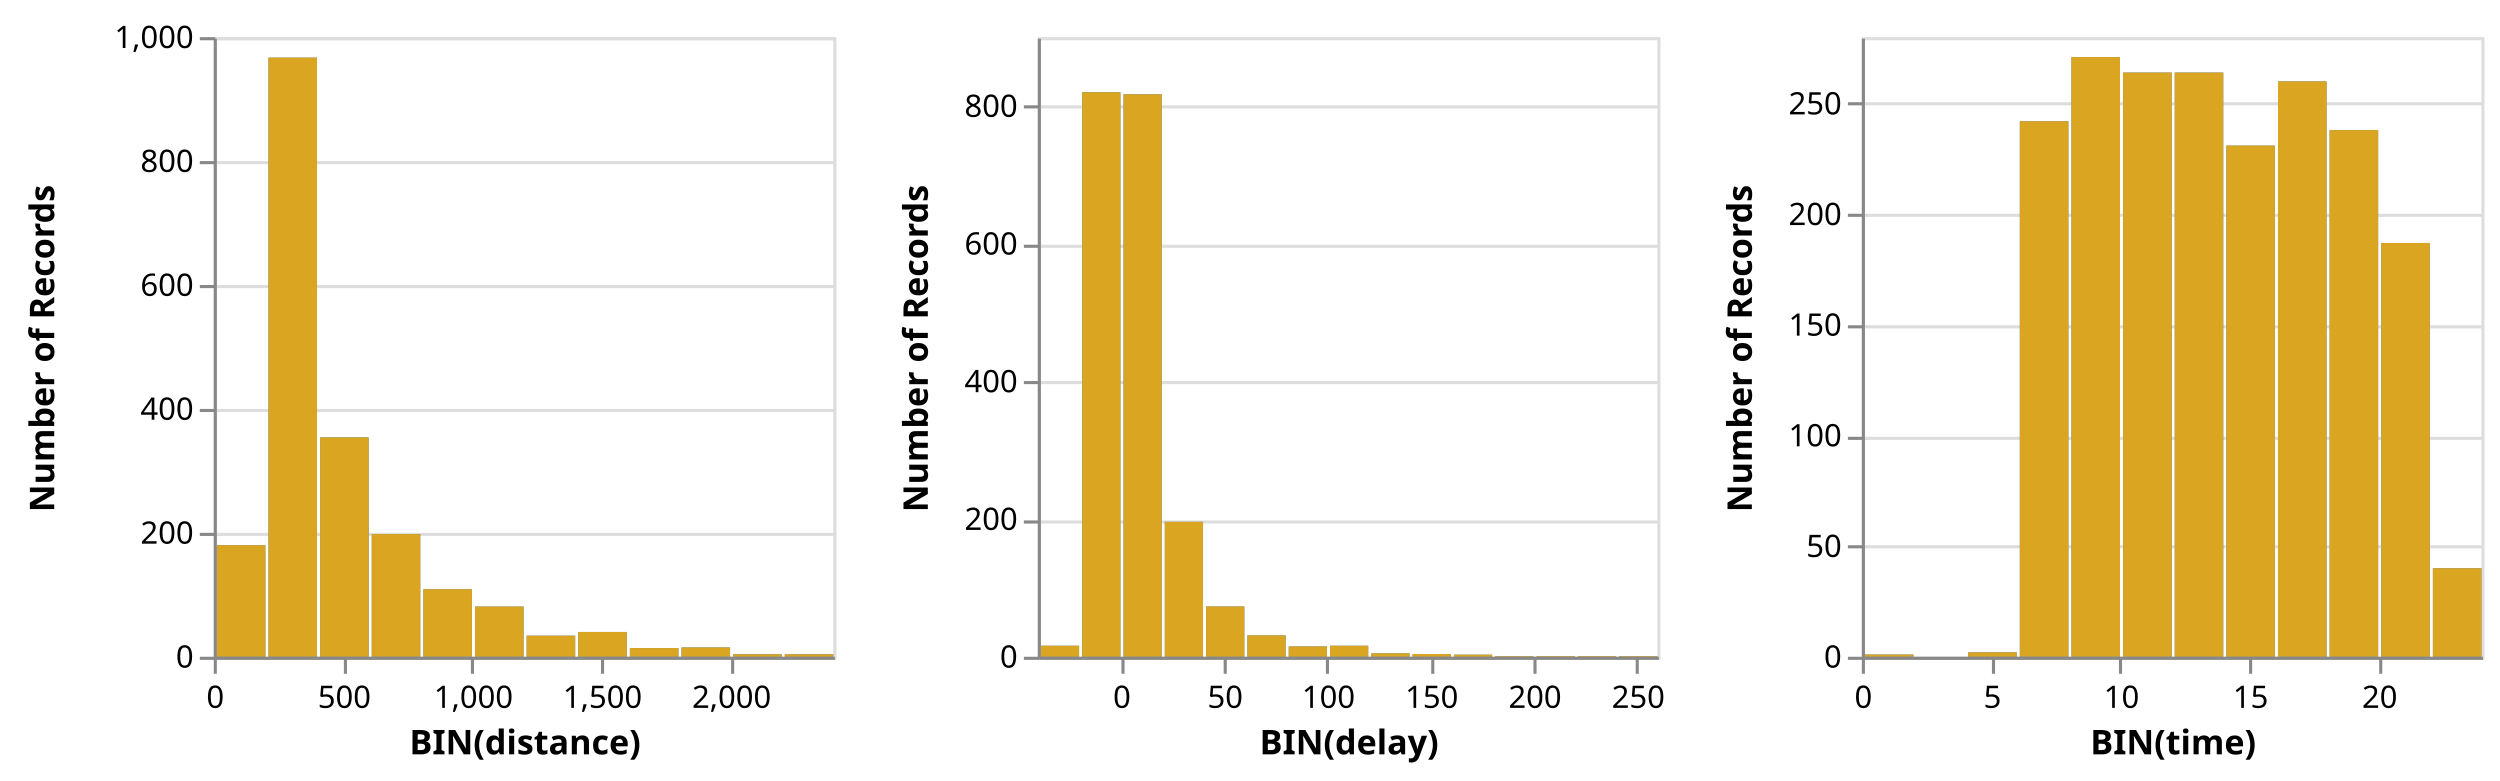
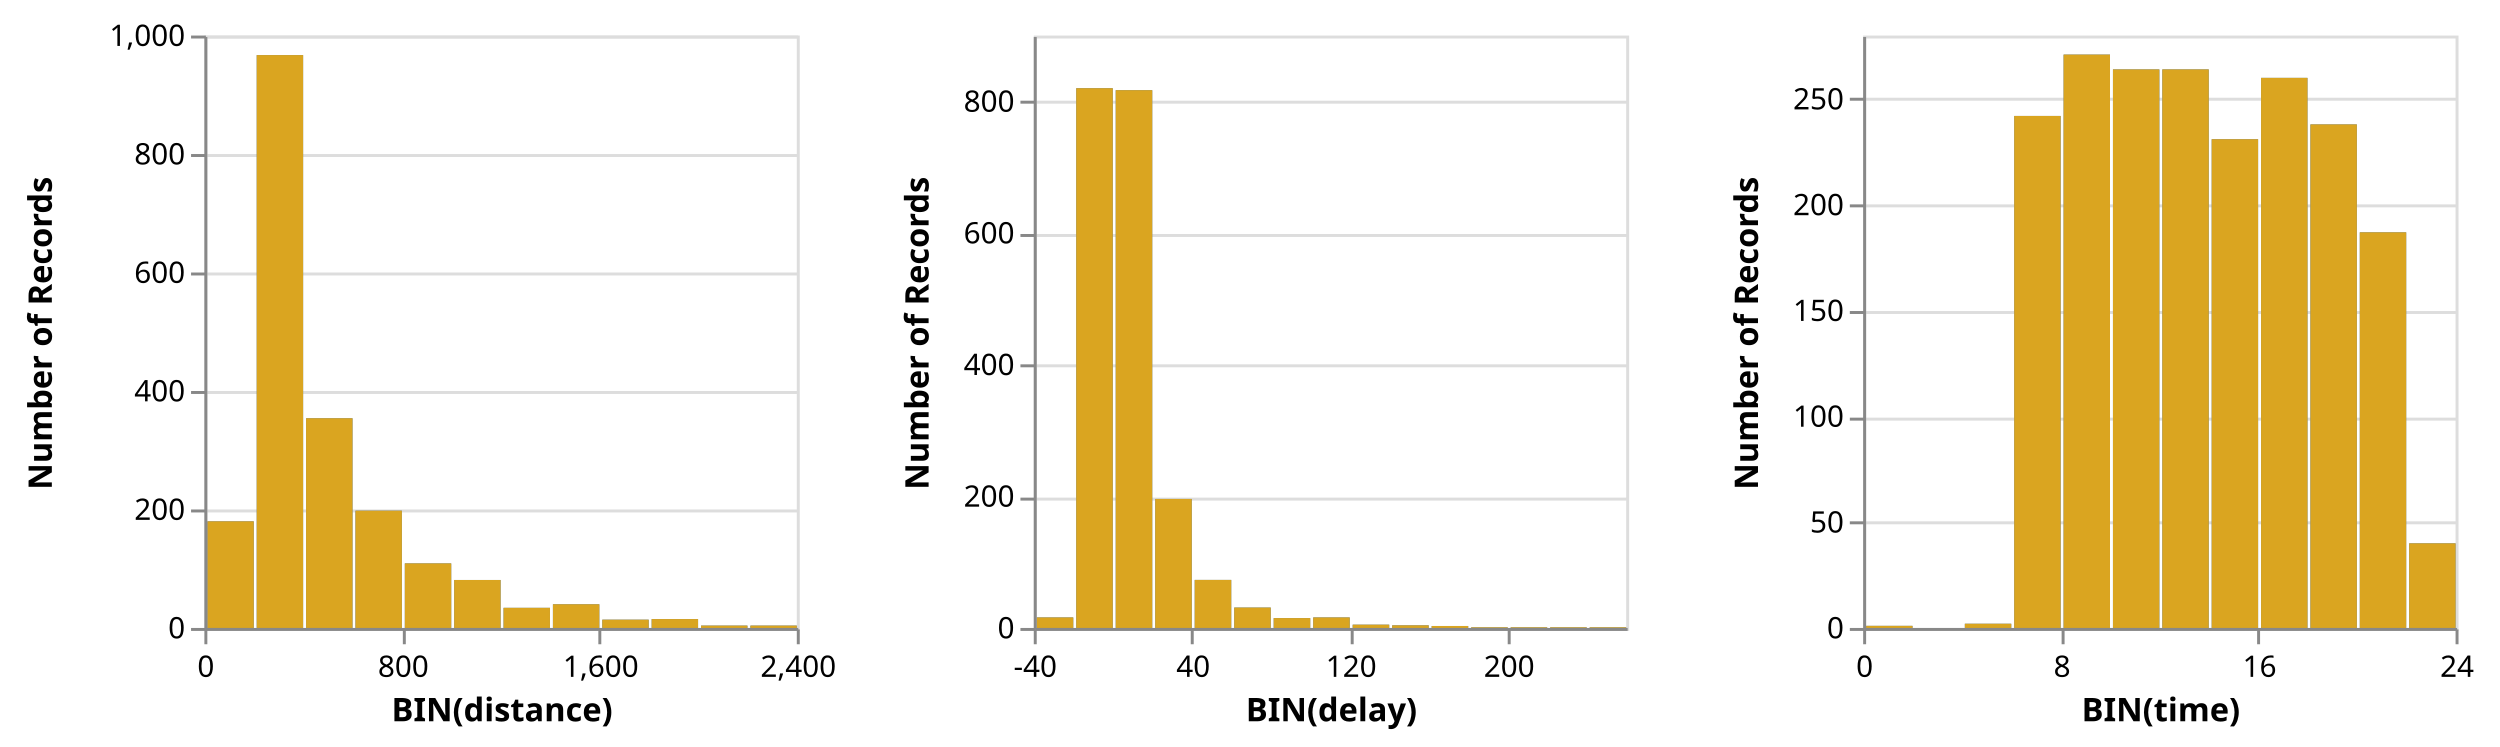
- <svg xmlns="http://www.w3.org/2000/svg" class="marks" width="807" height="252" viewBox="0 0 807 252" version="1.1">
+ <svg xmlns="http://www.w3.org/2000/svg" class="marks" width="844" height="252" viewBox="0 0 844 252" version="1.1">
  <g transform="translate(69,12)">
    <g class="mark-group role-frame root">
      <g transform="translate(0,0)">
        <path class="background" d="M0,0h200v200h-200Z" style="fill: none;" />
        <g>
          <g class="mark-group role-scope child_distance_group">
            <g transform="translate(0,0)">
              <path class="background" d="M0.5,0.5h200v200h-200Z" style="fill: transparent; stroke: #ddd;" />
              <g>
                <g class="mark-group role-axis">
                  <g transform="translate(0.5,0.5)">
                    <path class="background" d="M0,0h0v0h0Z" style="pointer-events: none; fill: none;" />
                    <g>
                      <g class="mark-rule role-axis-grid" style="pointer-events: none;">
                        <line transform="translate(0,200)" x2="200" y2="0" style="fill: none; stroke: #ddd; stroke-width: 1; stroke-dasharray: ; opacity: 1;" />
                        <line transform="translate(0,160)" x2="200" y2="0" style="fill: none; stroke: #ddd; stroke-width: 1; stroke-dasharray: ; opacity: 1;" />
                        <line transform="translate(0,120)" x2="200" y2="0" style="fill: none; stroke: #ddd; stroke-width: 1; stroke-dasharray: ; opacity: 1;" />
                        <line transform="translate(0,80)" x2="200" y2="0" style="fill: none; stroke: #ddd; stroke-width: 1; stroke-dasharray: ; opacity: 1;" />
                        <line transform="translate(0,40)" x2="200" y2="0" style="fill: none; stroke: #ddd; stroke-width: 1; stroke-dasharray: ; opacity: 1;" />
                        <line transform="translate(0,0)" x2="200" y2="0" style="fill: none; stroke: #ddd; stroke-width: 1; stroke-dasharray: ; opacity: 1;" />
                      </g>
                    </g>
                  </g>
                </g>
                <g class="mark-rect role-mark child_distance_layer_0_marks">
                  <path d="M34.333,129.2h15.667v70.8h-15.667Z" style="fill: #4c78a8;" />
                  <path d="M51,160.4h15.667v39.6h-15.667Z" style="fill: #4c78a8;" />
                  <path d="M17.667,6.6h15.667v193.4h-15.667Z" style="fill: #4c78a8;" />
                  <path d="M1,164h15.667v36h-15.667Z" style="fill: #4c78a8;" />
                  <path d="M67.667,178.2h15.667v21.8h-15.667Z" style="fill: #4c78a8;" />
                  <path d="M117.667,192h15.667v8h-15.667Z" style="fill: #4c78a8;" />
                  <path d="M84.333,183.8h15.667v16.2h-15.667Z" style="fill: #4c78a8;" />
                  <path d="M167.667,199.2h15.667v0.8h-15.667Z" style="fill: #4c78a8;" />
                  <path d="M151,197h15.667v3h-15.667Z" style="fill: #4c78a8;" />
                  <path d="M134.333,197.2h15.667v2.8h-15.667Z" style="fill: #4c78a8;" />
                  <path d="M101,193.2h15.667v6.8h-15.667Z" style="fill: #4c78a8;" />
                  <path d="M184.333,199.2h15.667v0.8h-15.667Z" style="fill: #4c78a8;" />
                </g>
                <g class="mark-rect role-mark child_distance_layer_1_marks">
                  <path d="M34.333,129.2h15.667v70.8h-15.667Z" style="fill: goldenrod;" />
                  <path d="M51,160.4h15.667v39.6h-15.667Z" style="fill: goldenrod;" />
                  <path d="M17.667,6.6h15.667v193.4h-15.667Z" style="fill: goldenrod;" />
                  <path d="M1,164h15.667v36h-15.667Z" style="fill: goldenrod;" />
                  <path d="M67.667,178.2h15.667v21.8h-15.667Z" style="fill: goldenrod;" />
                  <path d="M117.667,192h15.667v8h-15.667Z" style="fill: goldenrod;" />
                  <path d="M84.333,183.8h15.667v16.2h-15.667Z" style="fill: goldenrod;" />
                  <path d="M167.667,199.2h15.667v0.8h-15.667Z" style="fill: goldenrod;" />
                  <path d="M151,197h15.667v3h-15.667Z" style="fill: goldenrod;" />
                  <path d="M134.333,197.2h15.667v2.8h-15.667Z" style="fill: goldenrod;" />
                  <path d="M101,193.2h15.667v6.8h-15.667Z" style="fill: goldenrod;" />
                  <path d="M184.333,199.2h15.667v0.8h-15.667Z" style="fill: goldenrod;" />
                </g>
                <g class="mark-group role-axis">
                  <g transform="translate(0.5,200.5)">
                    <path class="background" d="M0,0h0v0h0Z" style="pointer-events: none; fill: none;" />
                    <g>
                      <g class="mark-rule role-axis-tick" style="pointer-events: none;">
                        <line transform="translate(0,0)" x2="0" y2="5" style="fill: none; stroke: #888; stroke-width: 1; opacity: 1;" />
-                         <line transform="translate(42,0)" x2="0" y2="5" style="fill: none; stroke: #888; stroke-width: 1; opacity: 1;" />
-                         <line transform="translate(83,0)" x2="0" y2="5" style="fill: none; stroke: #888; stroke-width: 1; opacity: 1;" />
-                         <line transform="translate(125,0)" x2="0" y2="5" style="fill: none; stroke: #888; stroke-width: 1; opacity: 1;" />
-                         <line transform="translate(167,0)" x2="0" y2="5" style="fill: none; stroke: #888; stroke-width: 1; opacity: 1;" />
+                         <line transform="translate(67,0)" x2="0" y2="5" style="fill: none; stroke: #888; stroke-width: 1; opacity: 1;" />
+                         <line transform="translate(133,0)" x2="0" y2="5" style="fill: none; stroke: #888; stroke-width: 1; opacity: 1;" />
+                         <line transform="translate(200,0)" x2="0" y2="5" style="fill: none; stroke: #888; stroke-width: 1; opacity: 1;" />
                      </g>
                      <g class="mark-text role-axis-label" style="pointer-events: none;">
                        <text text-anchor="middle" transform="translate(0,16)" style="font: 10px sans-serif; fill: #000; opacity: 1;">0</text>
-                         <text text-anchor="middle" transform="translate(41.66667,16)" style="font: 10px sans-serif; fill: #000; opacity: 1;">500</text>
-                         <text text-anchor="middle" transform="translate(83.33333,16)" style="font: 10px sans-serif; fill: #000; opacity: 1;">1,000</text>
-                         <text text-anchor="middle" transform="translate(125,16)" style="font: 10px sans-serif; fill: #000; opacity: 1;">1,500</text>
-                         <text text-anchor="middle" transform="translate(166.6667,16)" style="font: 10px sans-serif; fill: #000; opacity: 1;">2,000</text>
+                         <text text-anchor="middle" transform="translate(66.66667,16)" style="font: 10px sans-serif; fill: #000; opacity: 1;">800</text>
+                         <text text-anchor="middle" transform="translate(133.3333,16)" style="font: 10px sans-serif; fill: #000; opacity: 1;">1,600</text>
+                         <text text-anchor="middle" transform="translate(200,16)" style="font: 10px sans-serif; fill: #000; opacity: 1;">2,400</text>
                      </g>
                      <g class="mark-rule role-axis-domain" style="pointer-events: none;">
                        <line transform="translate(0,0)" x2="200" y2="0" style="fill: none; stroke: #888; stroke-width: 1; opacity: 1;" />
                      </g>
                      <g class="mark-text role-axis-title" style="pointer-events: none;">
                        <text text-anchor="middle" transform="translate(100,31)" style="font: bold 11px sans-serif; fill: #000; opacity: 1;">BIN(distance)</text>
                      </g>
                    </g>
                  </g>
                </g>
                <g class="mark-group role-axis">
                  <g transform="translate(0.5,0.5)">
                    <path class="background" d="M0,0h0v0h0Z" style="pointer-events: none; fill: none;" />
                    <g>
                      <g class="mark-rule role-axis-tick" style="pointer-events: none;">
                        <line transform="translate(0,200)" x2="-5" y2="0" style="fill: none; stroke: #888; stroke-width: 1; opacity: 1;" />
                        <line transform="translate(0,160)" x2="-5" y2="0" style="fill: none; stroke: #888; stroke-width: 1; opacity: 1;" />
                        <line transform="translate(0,120)" x2="-5" y2="0" style="fill: none; stroke: #888; stroke-width: 1; opacity: 1;" />
                        <line transform="translate(0,80)" x2="-5" y2="0" style="fill: none; stroke: #888; stroke-width: 1; opacity: 1;" />
                        <line transform="translate(0,40)" x2="-5" y2="0" style="fill: none; stroke: #888; stroke-width: 1; opacity: 1;" />
                        <line transform="translate(0,0)" x2="-5" y2="0" style="fill: none; stroke: #888; stroke-width: 1; opacity: 1;" />
                      </g>
                      <g class="mark-text role-axis-label" style="pointer-events: none;">
                        <text text-anchor="end" transform="translate(-7,203)" style="font: 10px sans-serif; fill: #000; opacity: 1;">0</text>
                        <text text-anchor="end" transform="translate(-7,163)" style="font: 10px sans-serif; fill: #000; opacity: 1;">200</text>
                        <text text-anchor="end" transform="translate(-7,123)" style="font: 10px sans-serif; fill: #000; opacity: 1;">400</text>
                        <text text-anchor="end" transform="translate(-7,83)" style="font: 10px sans-serif; fill: #000; opacity: 1;">600</text>
                        <text text-anchor="end" transform="translate(-7,43)" style="font: 10px sans-serif; fill: #000; opacity: 1;">800</text>
                        <text text-anchor="end" transform="translate(-7,3)" style="font: 10px sans-serif; fill: #000; opacity: 1;">1,000</text>
                      </g>
                      <g class="mark-rule role-axis-domain" style="pointer-events: none;">
                        <line transform="translate(0,200)" x2="0" y2="-200" style="fill: none; stroke: #888; stroke-width: 1; opacity: 1;" />
                      </g>
                      <g class="mark-text role-axis-title" style="pointer-events: none;">
                        <text text-anchor="middle" transform="translate(-50,100) rotate(-90) translate(0,-2)" style="font: bold 11px sans-serif; fill: #000; opacity: 1;">Number of Records</text>
                      </g>
                    </g>
                  </g>
                </g>
              </g>
            </g>
          </g>
          <g class="mark-group role-scope child_delay_group">
-             <g transform="translate(266,0)">
+             <g transform="translate(280,0)">
              <path class="background" d="M0.5,0.5h200v200h-200Z" style="fill: transparent; stroke: #ddd;" />
              <g>
                <g class="mark-group role-axis">
                  <g transform="translate(0.5,0.5)">
                    <path class="background" d="M0,0h0v0h0Z" style="pointer-events: none; fill: none;" />
                    <g>
                      <g class="mark-rule role-axis-grid" style="pointer-events: none;">
                        <line transform="translate(0,200)" x2="200" y2="0" style="fill: none; stroke: #ddd; stroke-width: 1; stroke-dasharray: ; opacity: 1;" />
                        <line transform="translate(0,156)" x2="200" y2="0" style="fill: none; stroke: #ddd; stroke-width: 1; stroke-dasharray: ; opacity: 1;" />
                        <line transform="translate(0,111)" x2="200" y2="0" style="fill: none; stroke: #ddd; stroke-width: 1; stroke-dasharray: ; opacity: 1;" />
                        <line transform="translate(0,67)" x2="200" y2="0" style="fill: none; stroke: #ddd; stroke-width: 1; stroke-dasharray: ; opacity: 1;" />
                        <line transform="translate(0,22)" x2="200" y2="0" style="fill: none; stroke: #ddd; stroke-width: 1; stroke-dasharray: ; opacity: 1;" />
                      </g>
                    </g>
                  </g>
                </g>
                <g class="mark-rect role-mark child_delay_layer_0_marks">
                  <path d="M27.667,18.444h12.333v181.556h-12.333Z" style="fill: #4c78a8;" />
                  <path d="M14.333,17.778h12.333v182.222h-12.333Z" style="fill: #4c78a8;" />
                  <path d="M54.333,183.778h12.333v16.222h-12.333Z" style="fill: #4c78a8;" />
                  <path d="M41,156.444h12.333v43.556h-12.333Z" style="fill: #4c78a8;" />
                  <path d="M134.333,199.333h12.333v0.667h-12.333Z" style="fill: #4c78a8;" />
                  <path d="M94.333,196.444h12.333v3.556h-12.333Z" style="fill: #4c78a8;" />
                  <path d="M67.667,193.111h12.333v6.889h-12.333Z" style="fill: #4c78a8;" />
                  <path d="M1,196.444h12.333v3.556h-12.333Z" style="fill: #4c78a8;" />
                  <path d="M81,196.667h12.333v3.333h-12.333Z" style="fill: #4c78a8;" />
                  <path d="M147.667,199.778h12.333v0.222h-12.333Z" style="fill: #4c78a8;" />
                  <path d="M121,199.111h12.333v0.889h-12.333Z" style="fill: #4c78a8;" />
                  <path d="M187.667,199.778h12.333v0.222h-12.333Z" style="fill: #4c78a8;" />
                  <path d="M107.667,198.889h12.333v1.111h-12.333Z" style="fill: #4c78a8;" />
                  <path d="M161,199.778h12.333v0.222h-12.333Z" style="fill: #4c78a8;" />
                  <path d="M174.333,199.778h12.333v0.222h-12.333Z" style="fill: #4c78a8;" />
                </g>
                <g class="mark-rect role-mark child_delay_layer_1_marks">
                  <path d="M27.667,18.444h12.333v181.556h-12.333Z" style="fill: goldenrod;" />
                  <path d="M14.333,17.778h12.333v182.222h-12.333Z" style="fill: goldenrod;" />
                  <path d="M54.333,183.778h12.333v16.222h-12.333Z" style="fill: goldenrod;" />
                  <path d="M41,156.444h12.333v43.556h-12.333Z" style="fill: goldenrod;" />
                  <path d="M134.333,199.333h12.333v0.667h-12.333Z" style="fill: goldenrod;" />
                  <path d="M94.333,196.444h12.333v3.556h-12.333Z" style="fill: goldenrod;" />
                  <path d="M67.667,193.111h12.333v6.889h-12.333Z" style="fill: goldenrod;" />
                  <path d="M1,196.444h12.333v3.556h-12.333Z" style="fill: goldenrod;" />
                  <path d="M81,196.667h12.333v3.333h-12.333Z" style="fill: goldenrod;" />
                  <path d="M147.667,199.778h12.333v0.222h-12.333Z" style="fill: goldenrod;" />
                  <path d="M121,199.111h12.333v0.889h-12.333Z" style="fill: goldenrod;" />
                  <path d="M187.667,199.778h12.333v0.222h-12.333Z" style="fill: goldenrod;" />
                  <path d="M107.667,198.889h12.333v1.111h-12.333Z" style="fill: goldenrod;" />
                  <path d="M161,199.778h12.333v0.222h-12.333Z" style="fill: goldenrod;" />
                  <path d="M174.333,199.778h12.333v0.222h-12.333Z" style="fill: goldenrod;" />
                </g>
                <g class="mark-group role-axis">
                  <g transform="translate(0.5,200.5)">
                    <path class="background" d="M0,0h0v0h0Z" style="pointer-events: none; fill: none;" />
                    <g>
                      <g class="mark-rule role-axis-tick" style="pointer-events: none;">
-                         <line transform="translate(27,0)" x2="0" y2="5" style="fill: none; stroke: #888; stroke-width: 1; opacity: 1;" />
-                         <line transform="translate(60,0)" x2="0" y2="5" style="fill: none; stroke: #888; stroke-width: 1; opacity: 1;" />
-                         <line transform="translate(93,0)" x2="0" y2="5" style="fill: none; stroke: #888; stroke-width: 1; opacity: 1;" />
-                         <line transform="translate(127,0)" x2="0" y2="5" style="fill: none; stroke: #888; stroke-width: 1; opacity: 1;" />
+                         <line transform="translate(0,0)" x2="0" y2="5" style="fill: none; stroke: #888; stroke-width: 1; opacity: 1;" />
+                         <line transform="translate(53,0)" x2="0" y2="5" style="fill: none; stroke: #888; stroke-width: 1; opacity: 1;" />
+                         <line transform="translate(107,0)" x2="0" y2="5" style="fill: none; stroke: #888; stroke-width: 1; opacity: 1;" />
                        <line transform="translate(160,0)" x2="0" y2="5" style="fill: none; stroke: #888; stroke-width: 1; opacity: 1;" />
-                         <line transform="translate(193,0)" x2="0" y2="5" style="fill: none; stroke: #888; stroke-width: 1; opacity: 1;" />
-                       </g>
-                       <g class="mark-text role-axis-label" style="pointer-events: none;">
-                         <text text-anchor="middle" transform="translate(26.66667,16)" style="font: 10px sans-serif; fill: #000; opacity: 1;">0</text>
-                         <text text-anchor="middle" transform="translate(60,16)" style="font: 10px sans-serif; fill: #000; opacity: 1;">50</text>
-                         <text text-anchor="middle" transform="translate(93.33333,16)" style="font: 10px sans-serif; fill: #000; opacity: 1;">100</text>
-                         <text text-anchor="middle" transform="translate(126.6667,16)" style="font: 10px sans-serif; fill: #000; opacity: 1;">150</text>
+                       </g>
+                       <g class="mark-text role-axis-label" style="pointer-events: none;">
+                         <text text-anchor="middle" transform="translate(0,16)" style="font: 10px sans-serif; fill: #000; opacity: 1;">-40</text>
+                         <text text-anchor="middle" transform="translate(53.33333,16)" style="font: 10px sans-serif; fill: #000; opacity: 1;">40</text>
+                         <text text-anchor="middle" transform="translate(106.6667,16)" style="font: 10px sans-serif; fill: #000; opacity: 1;">120</text>
                        <text text-anchor="middle" transform="translate(160,16)" style="font: 10px sans-serif; fill: #000; opacity: 1;">200</text>
-                         <text text-anchor="middle" transform="translate(193.3333,16)" style="font: 10px sans-serif; fill: #000; opacity: 1;">250</text>
                      </g>
                      <g class="mark-rule role-axis-domain" style="pointer-events: none;">
                        <line transform="translate(0,0)" x2="200" y2="0" style="fill: none; stroke: #888; stroke-width: 1; opacity: 1;" />
                      </g>
                      <g class="mark-text role-axis-title" style="pointer-events: none;">
                        <text text-anchor="middle" transform="translate(100,31)" style="font: bold 11px sans-serif; fill: #000; opacity: 1;">BIN(delay)</text>
                      </g>
                    </g>
                  </g>
                </g>
                <g class="mark-group role-axis">
                  <g transform="translate(0.5,0.5)">
                    <path class="background" d="M0,0h0v0h0Z" style="pointer-events: none; fill: none;" />
                    <g>
                      <g class="mark-rule role-axis-tick" style="pointer-events: none;">
                        <line transform="translate(0,200)" x2="-5" y2="0" style="fill: none; stroke: #888; stroke-width: 1; opacity: 1;" />
                        <line transform="translate(0,156)" x2="-5" y2="0" style="fill: none; stroke: #888; stroke-width: 1; opacity: 1;" />
                        <line transform="translate(0,111)" x2="-5" y2="0" style="fill: none; stroke: #888; stroke-width: 1; opacity: 1;" />
                        <line transform="translate(0,67)" x2="-5" y2="0" style="fill: none; stroke: #888; stroke-width: 1; opacity: 1;" />
                        <line transform="translate(0,22)" x2="-5" y2="0" style="fill: none; stroke: #888; stroke-width: 1; opacity: 1;" />
                      </g>
                      <g class="mark-text role-axis-label" style="pointer-events: none;">
                        <text text-anchor="end" transform="translate(-7,203)" style="font: 10px sans-serif; fill: #000; opacity: 1;">0</text>
                        <text text-anchor="end" transform="translate(-7,158.5556)" style="font: 10px sans-serif; fill: #000; opacity: 1;">200</text>
                        <text text-anchor="end" transform="translate(-7,114.1111)" style="font: 10px sans-serif; fill: #000; opacity: 1;">400</text>
                        <text text-anchor="end" transform="translate(-7,69.66667)" style="font: 10px sans-serif; fill: #000; opacity: 1;">600</text>
                        <text text-anchor="end" transform="translate(-7,25.22222)" style="font: 10px sans-serif; fill: #000; opacity: 1;">800</text>
                      </g>
                      <g class="mark-rule role-axis-domain" style="pointer-events: none;">
                        <line transform="translate(0,200)" x2="0" y2="-200" style="fill: none; stroke: #888; stroke-width: 1; opacity: 1;" />
                      </g>
                      <g class="mark-text role-axis-title" style="pointer-events: none;">
                        <text text-anchor="middle" transform="translate(-34,100) rotate(-90) translate(0,-2)" style="font: bold 11px sans-serif; fill: #000; opacity: 1;">Number of Records</text>
                      </g>
                    </g>
                  </g>
                </g>
              </g>
            </g>
          </g>
          <g class="mark-group role-scope child_time_group">
-             <g transform="translate(532,0)">
+             <g transform="translate(560,0)">
              <path class="background" d="M0.5,0.5h200v200h-200Z" style="fill: transparent; stroke: #ddd;" />
              <g>
                <g class="mark-group role-axis">
                  <g transform="translate(0.5,0.5)">
                    <path class="background" d="M0,0h0v0h0Z" style="pointer-events: none; fill: none;" />
                    <g>
                      <g class="mark-rule role-axis-grid" style="pointer-events: none;">
                        <line transform="translate(0,200)" x2="200" y2="0" style="fill: none; stroke: #ddd; stroke-width: 1; stroke-dasharray: ; opacity: 1;" />
                        <line transform="translate(0,164)" x2="200" y2="0" style="fill: none; stroke: #ddd; stroke-width: 1; stroke-dasharray: ; opacity: 1;" />
                        <line transform="translate(0,129)" x2="200" y2="0" style="fill: none; stroke: #ddd; stroke-width: 1; stroke-dasharray: ; opacity: 1;" />
                        <line transform="translate(0,93)" x2="200" y2="0" style="fill: none; stroke: #ddd; stroke-width: 1; stroke-dasharray: ; opacity: 1;" />
                        <line transform="translate(0,57)" x2="200" y2="0" style="fill: none; stroke: #ddd; stroke-width: 1; stroke-dasharray: ; opacity: 1;" />
                        <line transform="translate(0,21)" x2="200" y2="0" style="fill: none; stroke: #ddd; stroke-width: 1; stroke-dasharray: ; opacity: 1;" />
                      </g>
                    </g>
                  </g>
                </g>
                <g class="mark-rect role-mark child_time_layer_0_marks">
                  <path d="M167.667,66.429h15.667v133.571h-15.667Z" style="fill: #4c78a8;" />
                  <path d="M117.667,35h15.667v165h-15.667Z" style="fill: #4c78a8;" />
                  <path d="M101,11.429h15.667v188.571h-15.667Z" style="fill: #4c78a8;" />
                  <path d="M67.667,6.429h15.667v193.571h-15.667Z" style="fill: #4c78a8;" />
                  <path d="M51,27.143h15.667v172.857h-15.667Z" style="fill: #4c78a8;" />
                  <path d="M84.333,11.429h15.667v188.571h-15.667Z" style="fill: #4c78a8;" />
                  <path d="M151,30h15.667v170h-15.667Z" style="fill: #4c78a8;" />
                  <path d="M134.333,14.286h15.667v185.714h-15.667Z" style="fill: #4c78a8;" />
                  <path d="M184.333,171.429h15.667v28.571h-15.667Z" style="fill: #4c78a8;" />
                  <path d="M34.333,198.571h15.667v1.429h-15.667Z" style="fill: #4c78a8;" />
                  <path d="M1,199.286h15.667v0.714h-15.667Z" style="fill: #4c78a8;" />
                </g>
                <g class="mark-rect role-mark child_time_layer_1_marks">
                  <path d="M167.667,66.429h15.667v133.571h-15.667Z" style="fill: goldenrod;" />
                  <path d="M117.667,35h15.667v165h-15.667Z" style="fill: goldenrod;" />
                  <path d="M101,11.429h15.667v188.571h-15.667Z" style="fill: goldenrod;" />
                  <path d="M67.667,6.429h15.667v193.571h-15.667Z" style="fill: goldenrod;" />
                  <path d="M51,27.143h15.667v172.857h-15.667Z" style="fill: goldenrod;" />
                  <path d="M84.333,11.429h15.667v188.571h-15.667Z" style="fill: goldenrod;" />
                  <path d="M151,30h15.667v170h-15.667Z" style="fill: goldenrod;" />
                  <path d="M134.333,14.286h15.667v185.714h-15.667Z" style="fill: goldenrod;" />
                  <path d="M184.333,171.429h15.667v28.571h-15.667Z" style="fill: goldenrod;" />
                  <path d="M34.333,198.571h15.667v1.429h-15.667Z" style="fill: goldenrod;" />
                  <path d="M1,199.286h15.667v0.714h-15.667Z" style="fill: goldenrod;" />
                </g>
                <g class="mark-group role-axis">
                  <g transform="translate(0.5,200.5)">
                    <path class="background" d="M0,0h0v0h0Z" style="pointer-events: none; fill: none;" />
                    <g>
                      <g class="mark-rule role-axis-tick" style="pointer-events: none;">
                        <line transform="translate(0,0)" x2="0" y2="5" style="fill: none; stroke: #888; stroke-width: 1; opacity: 1;" />
-                         <line transform="translate(42,0)" x2="0" y2="5" style="fill: none; stroke: #888; stroke-width: 1; opacity: 1;" />
-                         <line transform="translate(83,0)" x2="0" y2="5" style="fill: none; stroke: #888; stroke-width: 1; opacity: 1;" />
-                         <line transform="translate(125,0)" x2="0" y2="5" style="fill: none; stroke: #888; stroke-width: 1; opacity: 1;" />
-                         <line transform="translate(167,0)" x2="0" y2="5" style="fill: none; stroke: #888; stroke-width: 1; opacity: 1;" />
+                         <line transform="translate(67,0)" x2="0" y2="5" style="fill: none; stroke: #888; stroke-width: 1; opacity: 1;" />
+                         <line transform="translate(133,0)" x2="0" y2="5" style="fill: none; stroke: #888; stroke-width: 1; opacity: 1;" />
+                         <line transform="translate(200,0)" x2="0" y2="5" style="fill: none; stroke: #888; stroke-width: 1; opacity: 1;" />
                      </g>
                      <g class="mark-text role-axis-label" style="pointer-events: none;">
                        <text text-anchor="middle" transform="translate(0,16)" style="font: 10px sans-serif; fill: #000; opacity: 1;">0</text>
-                         <text text-anchor="middle" transform="translate(41.66667,16)" style="font: 10px sans-serif; fill: #000; opacity: 1;">5</text>
-                         <text text-anchor="middle" transform="translate(83.33333,16)" style="font: 10px sans-serif; fill: #000; opacity: 1;">10</text>
-                         <text text-anchor="middle" transform="translate(125,16)" style="font: 10px sans-serif; fill: #000; opacity: 1;">15</text>
-                         <text text-anchor="middle" transform="translate(166.6667,16)" style="font: 10px sans-serif; fill: #000; opacity: 1;">20</text>
+                         <text text-anchor="middle" transform="translate(66.66667,16)" style="font: 10px sans-serif; fill: #000; opacity: 1;">8</text>
+                         <text text-anchor="middle" transform="translate(133.3333,16)" style="font: 10px sans-serif; fill: #000; opacity: 1;">16</text>
+                         <text text-anchor="middle" transform="translate(200,16)" style="font: 10px sans-serif; fill: #000; opacity: 1;">24</text>
                      </g>
                      <g class="mark-rule role-axis-domain" style="pointer-events: none;">
                        <line transform="translate(0,0)" x2="200" y2="0" style="fill: none; stroke: #888; stroke-width: 1; opacity: 1;" />
                      </g>
                      <g class="mark-text role-axis-title" style="pointer-events: none;">
                        <text text-anchor="middle" transform="translate(100,31)" style="font: bold 11px sans-serif; fill: #000; opacity: 1;">BIN(time)</text>
                      </g>
                    </g>
                  </g>
                </g>
                <g class="mark-group role-axis">
                  <g transform="translate(0.5,0.5)">
                    <path class="background" d="M0,0h0v0h0Z" style="pointer-events: none; fill: none;" />
                    <g>
                      <g class="mark-rule role-axis-tick" style="pointer-events: none;">
                        <line transform="translate(0,200)" x2="-5" y2="0" style="fill: none; stroke: #888; stroke-width: 1; opacity: 1;" />
                        <line transform="translate(0,164)" x2="-5" y2="0" style="fill: none; stroke: #888; stroke-width: 1; opacity: 1;" />
                        <line transform="translate(0,129)" x2="-5" y2="0" style="fill: none; stroke: #888; stroke-width: 1; opacity: 1;" />
                        <line transform="translate(0,93)" x2="-5" y2="0" style="fill: none; stroke: #888; stroke-width: 1; opacity: 1;" />
                        <line transform="translate(0,57)" x2="-5" y2="0" style="fill: none; stroke: #888; stroke-width: 1; opacity: 1;" />
                        <line transform="translate(0,21)" x2="-5" y2="0" style="fill: none; stroke: #888; stroke-width: 1; opacity: 1;" />
                      </g>
                      <g class="mark-text role-axis-label" style="pointer-events: none;">
                        <text text-anchor="end" transform="translate(-7,203)" style="font: 10px sans-serif; fill: #000; opacity: 1;">0</text>
                        <text text-anchor="end" transform="translate(-7,167.2857)" style="font: 10px sans-serif; fill: #000; opacity: 1;">50</text>
                        <text text-anchor="end" transform="translate(-7,131.5714)" style="font: 10px sans-serif; fill: #000; opacity: 1;">100</text>
                        <text text-anchor="end" transform="translate(-7,95.85714)" style="font: 10px sans-serif; fill: #000; opacity: 1;">150</text>
                        <text text-anchor="end" transform="translate(-7,60.14286)" style="font: 10px sans-serif; fill: #000; opacity: 1;">200</text>
                        <text text-anchor="end" transform="translate(-7,24.42857)" style="font: 10px sans-serif; fill: #000; opacity: 1;">250</text>
                      </g>
                      <g class="mark-rule role-axis-domain" style="pointer-events: none;">
                        <line transform="translate(0,200)" x2="0" y2="-200" style="fill: none; stroke: #888; stroke-width: 1; opacity: 1;" />
                      </g>
                      <g class="mark-text role-axis-title" style="pointer-events: none;">
                        <text text-anchor="middle" transform="translate(-34,100) rotate(-90) translate(0,-2)" style="font: bold 11px sans-serif; fill: #000; opacity: 1;">Number of Records</text>
                      </g>
                    </g>
                  </g>
                </g>
              </g>
            </g>
          </g>
        </g>
      </g>
    </g>
  </g>
</svg>
